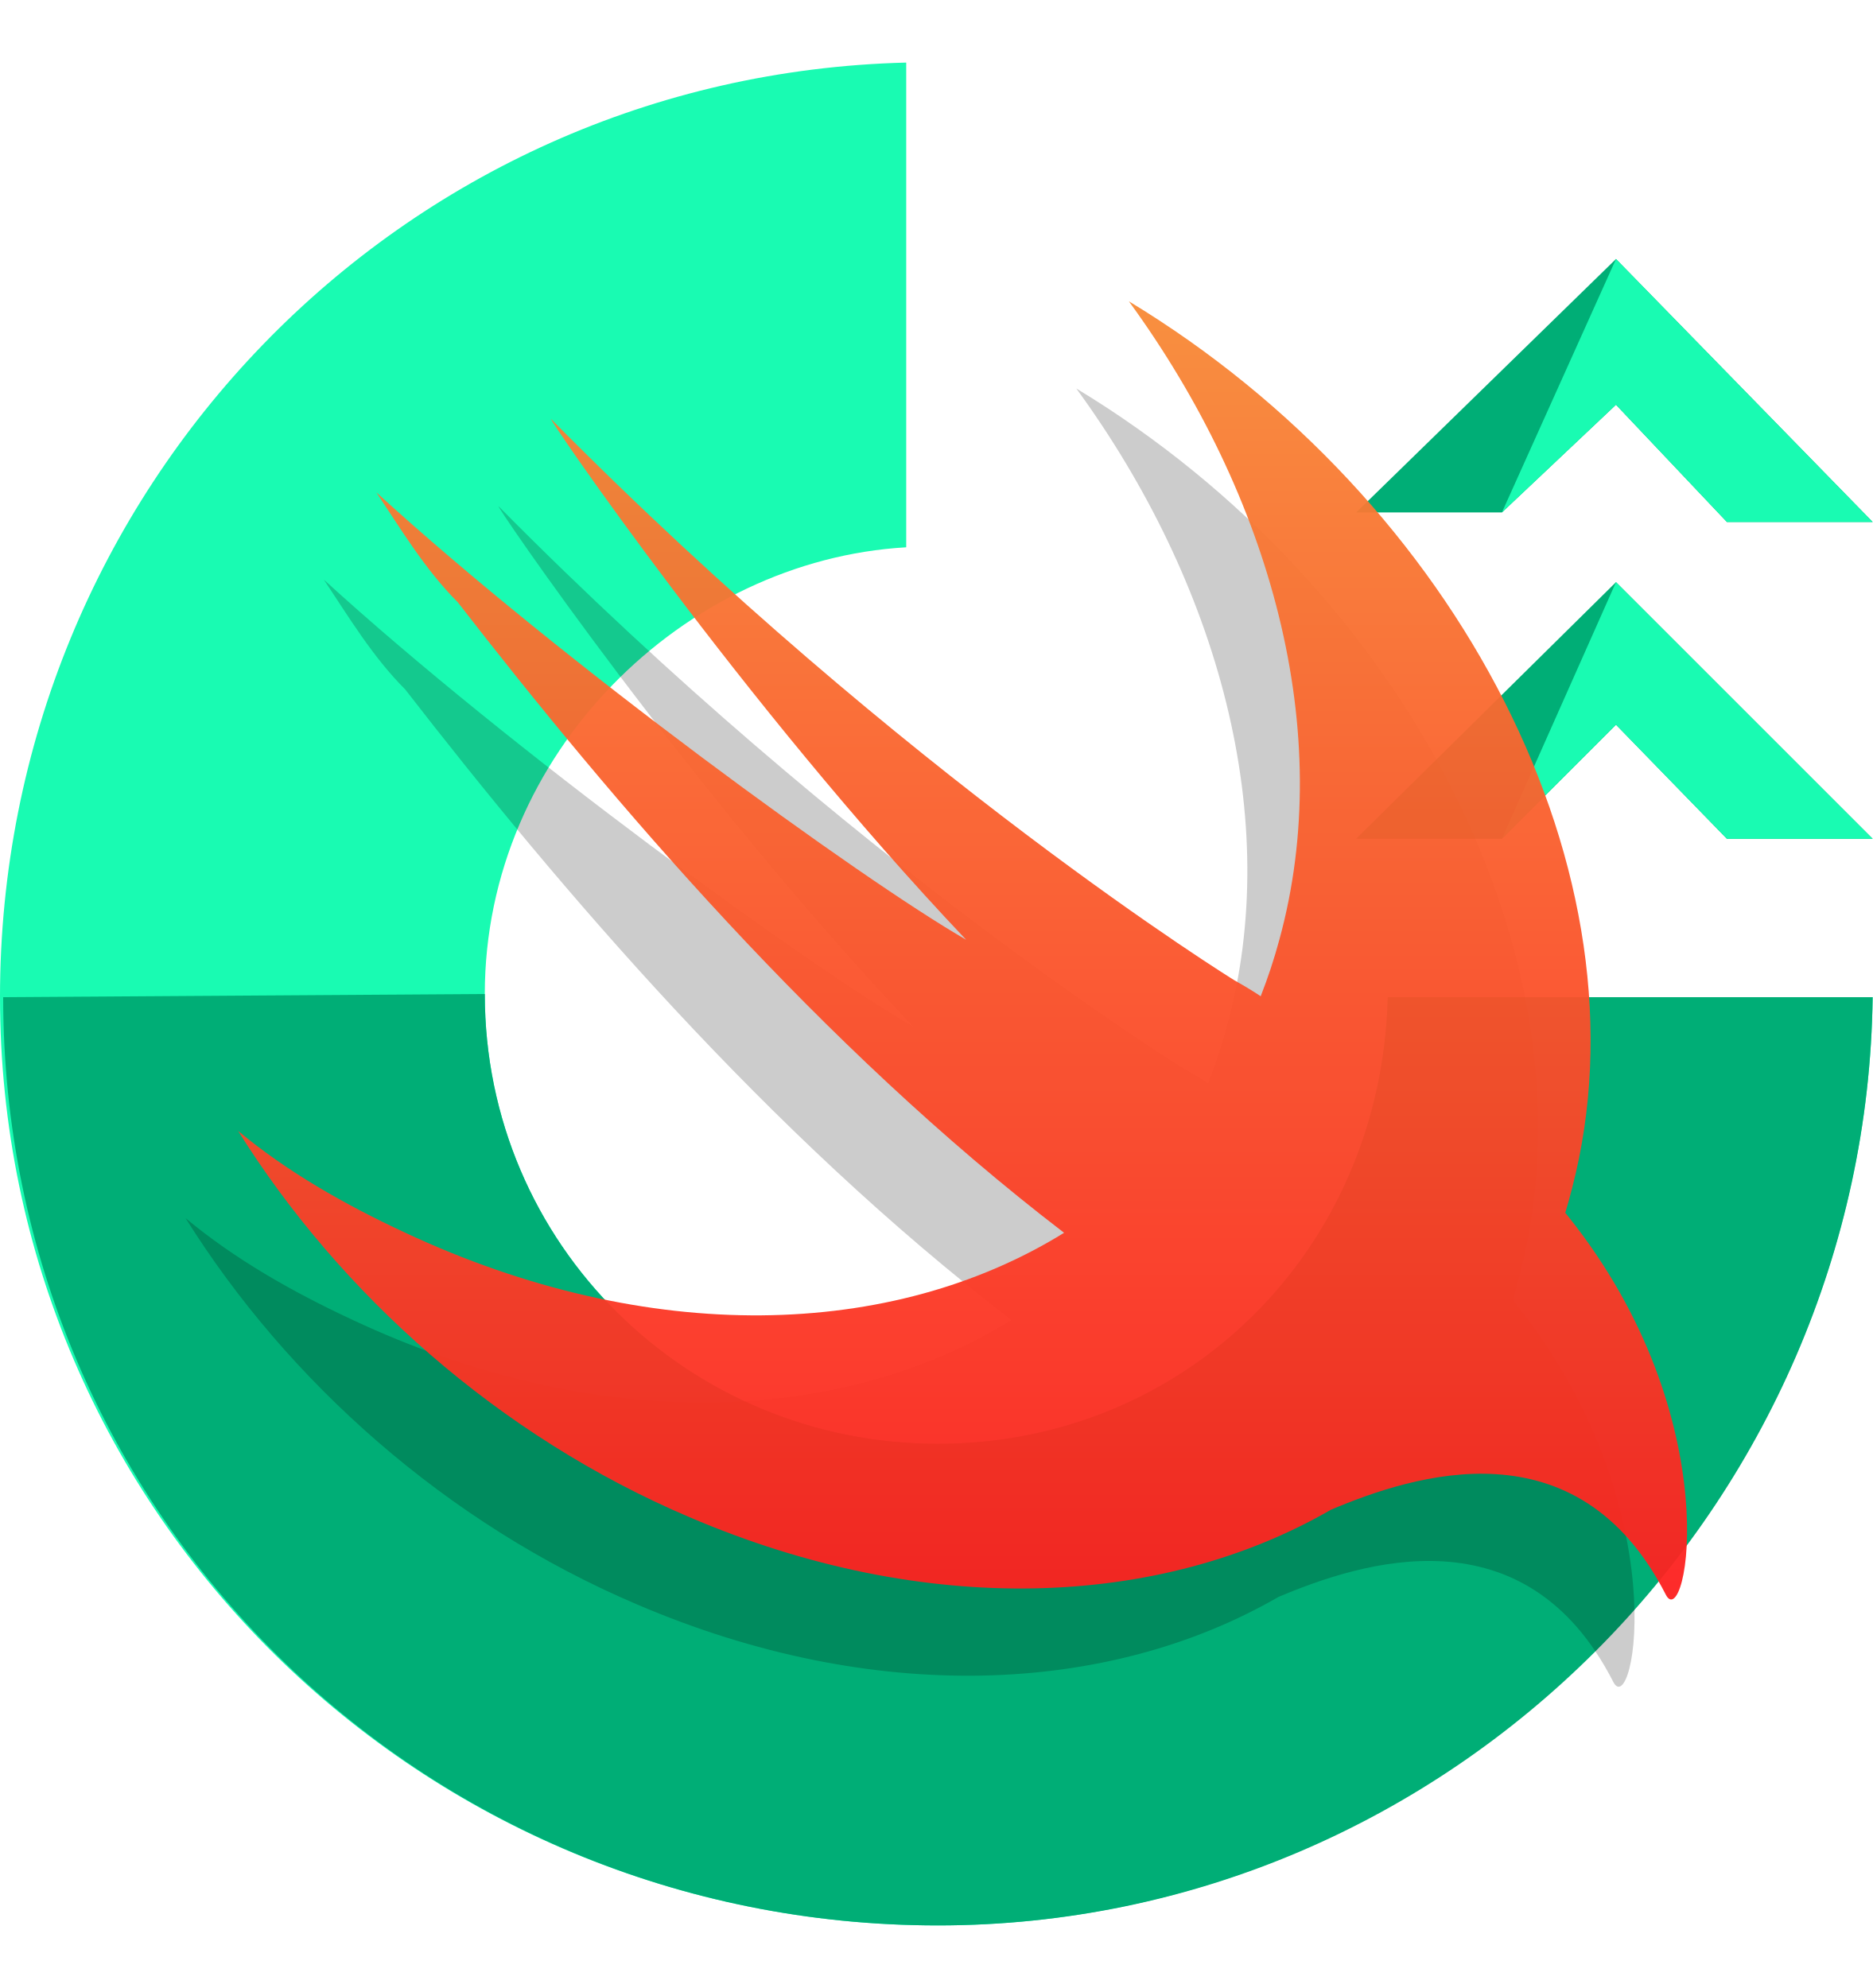
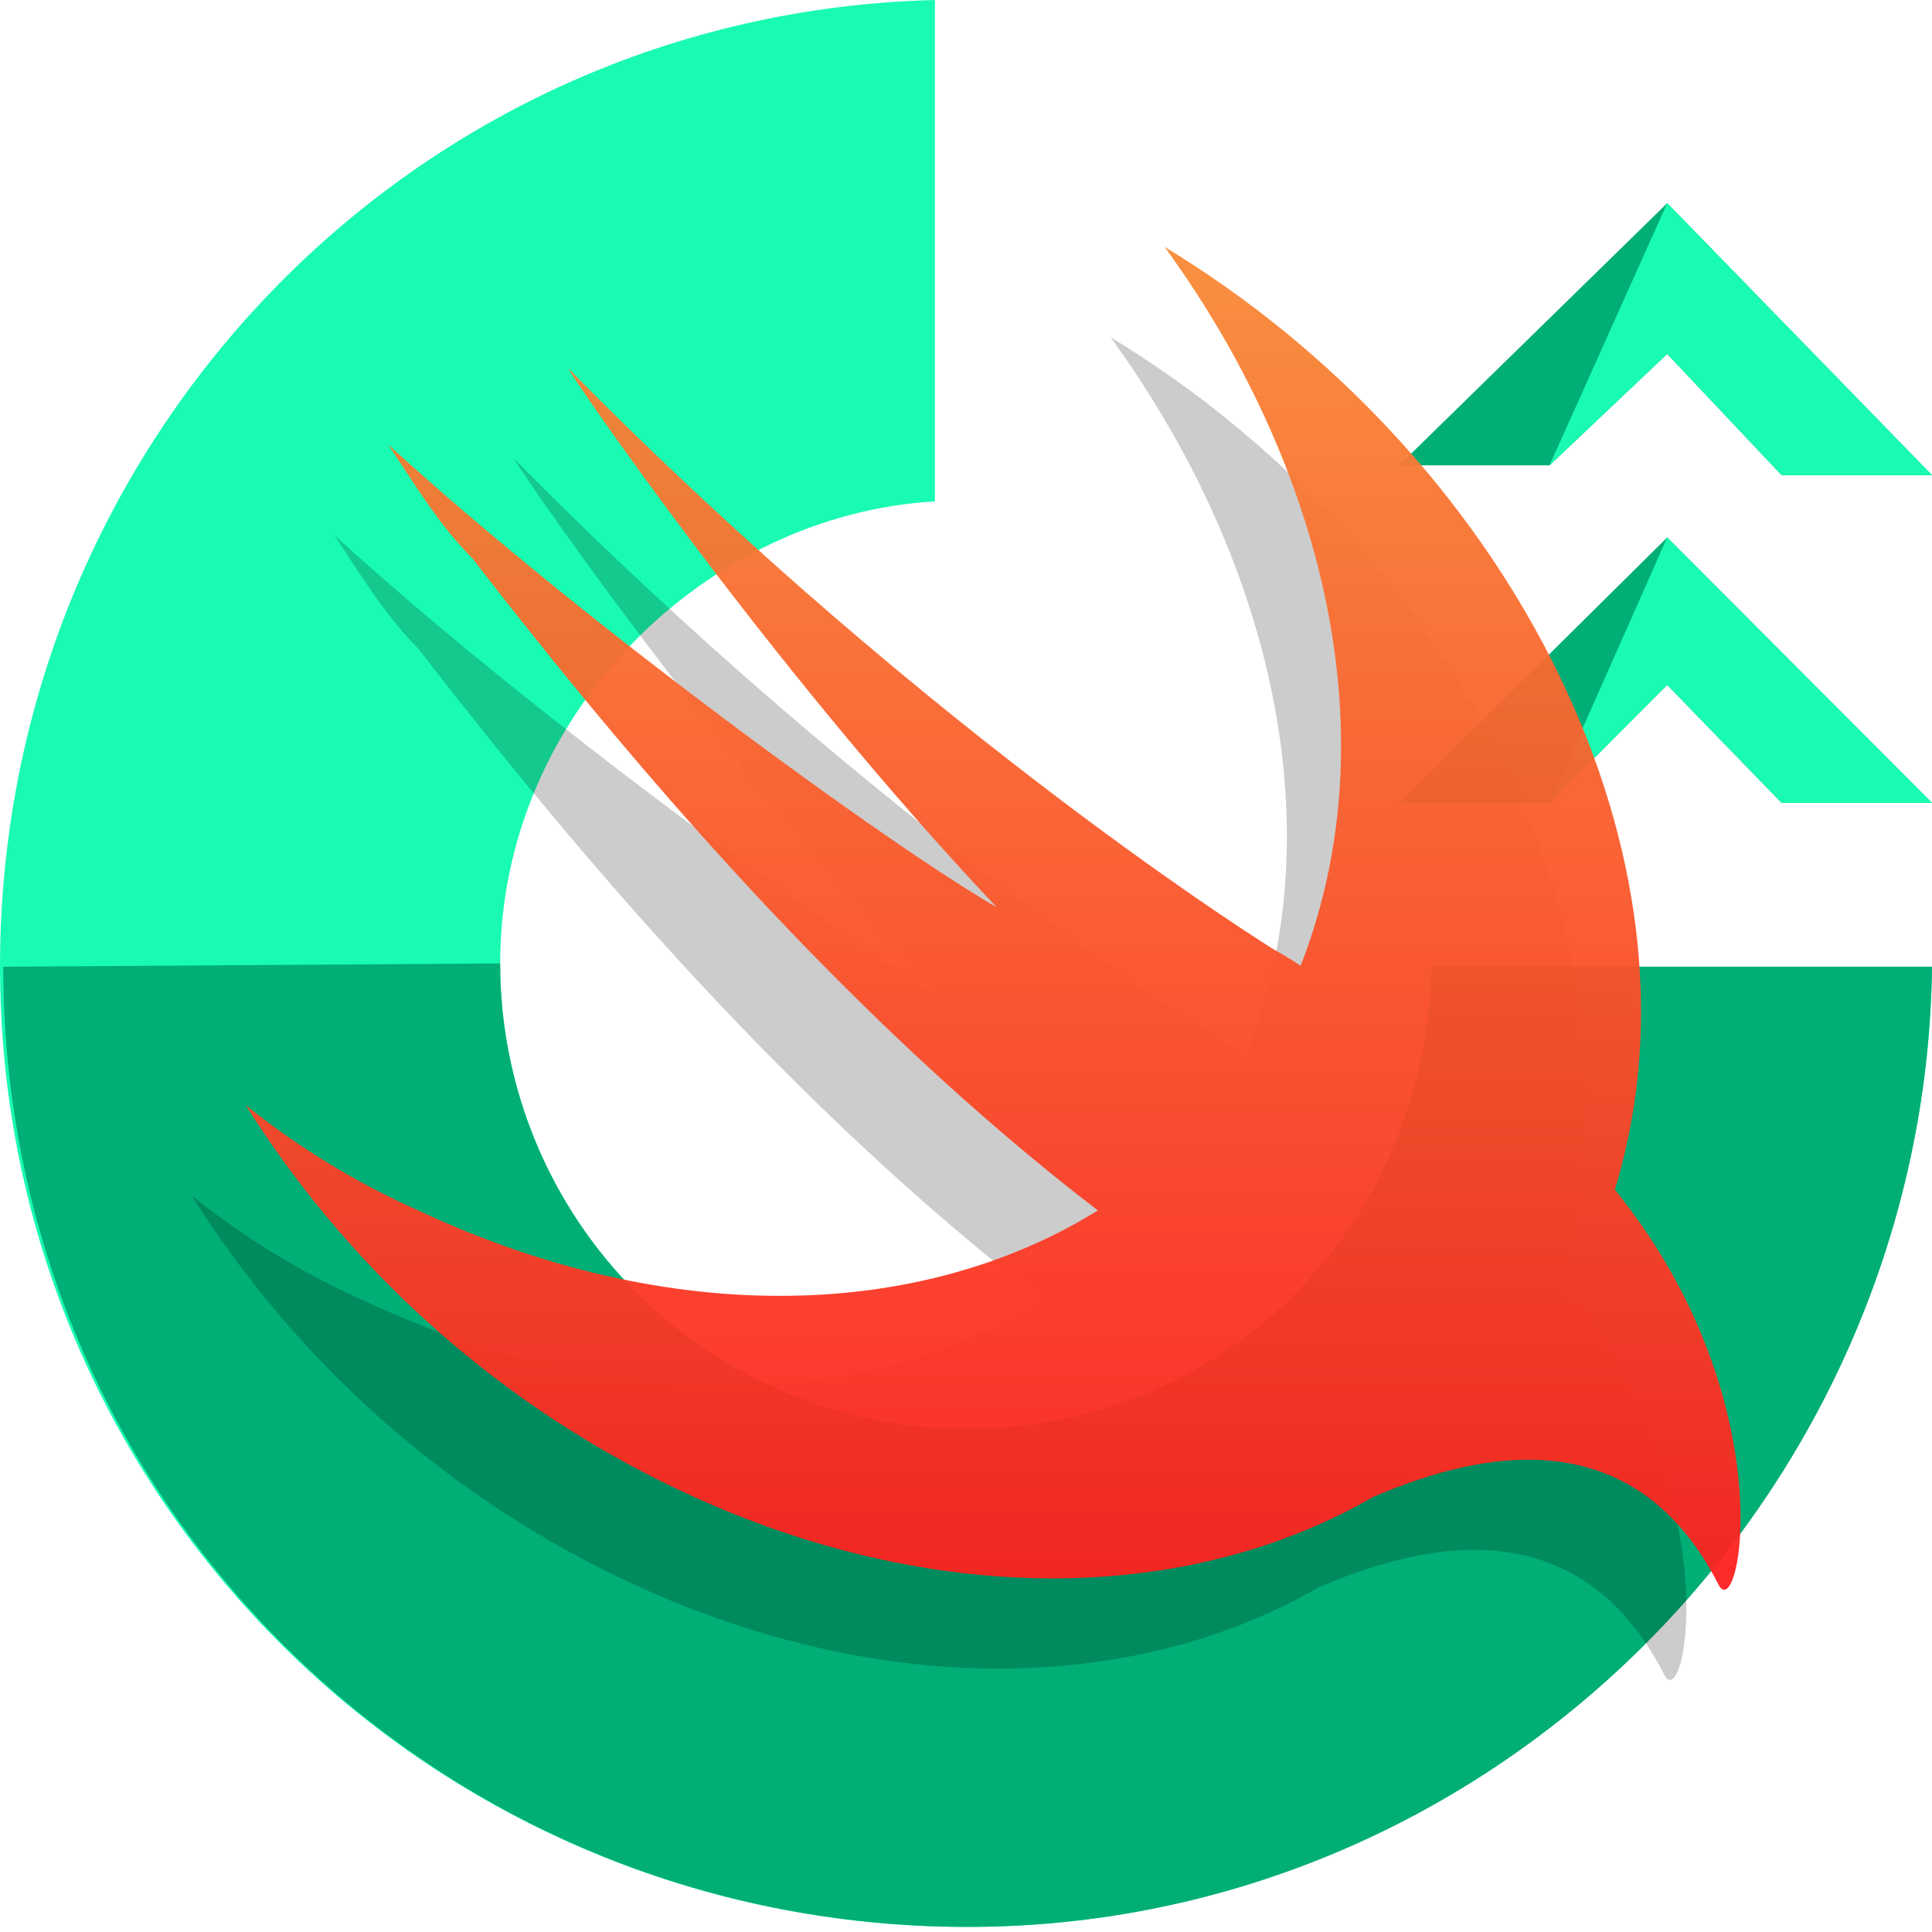
- <svg xmlns="http://www.w3.org/2000/svg" viewBox="0 0 1049 1113.8">
+ <svg xmlns="http://www.w3.org/2000/svg" viewBox="0 0 250 250">
  <defs>
    <style>.cls-1{fill:#00ae76;}.cls-2{fill:#19fbb2;}.cls-3{opacity:0.2;}.cls-4{opacity:0.95;}.cls-5{fill:url(#linear-gradient);}</style>
-     <linearGradient id="linear-gradient" x1="-309.036" y1="1208.963" x2="-309.036" y2="1188.476" gradientTransform="matrix(39.62007, 0, 0, -35.50329, 12783.242, 43090.944)" gradientUnits="userSpaceOnUse">
+     <linearGradient id="linear-gradient" x1="-473.643" y1="1015.553" x2="-473.643" y2="1010.659" gradientTransform="matrix(39.62007, 0, 0, -35.50329, 18894.284, 36087.438)" gradientUnits="userSpaceOnUse">
      <stop offset="0" stop-color="#f88a36" />
      <stop offset="1" stop-color="#fd2020" />
    </linearGradient>
  </defs>
  <g id="Layer_1" data-name="Layer 1">
-     <polygon class="cls-1" points="905.228 226.758 841.33 287.106 759.682 287.106 905.228 145.11 1049 292.431 967.352 292.431 905.228 226.758" />
-     <polyline class="cls-2" points="905.228 145.11 1049 292.431 967.352 292.431 905.228 226.758 841.33 287.106" />
-     <polygon class="cls-1" points="905.228 406.029 841.33 469.927 759.682 469.927 905.228 326.156 1049 469.927 967.352 469.927 905.228 406.029" />
-     <polyline class="cls-2" points="905.228 326.156 1049 469.927 967.352 469.927 905.228 406.029 841.33 469.927" />
-     <path class="cls-2" d="M777.431,558.675c-3.55,141.997-113.597,250.269-252.044,250.269-140.222,0-253.819-111.822-253.819-252.044,0-134.897,111.822-243.169,236.069-250.269V35.062C223.645,42.162,0,274.682,0,558.675,0,847.993,236.069,1078.738,525.388,1078.738c285.768,0,520.063-236.069,523.612-520.063H777.431Z" />
-     <path class="cls-1" d="M1.775,558.675c0,289.318,234.294,520.063,523.613,520.063,287.543,0,520.063-236.069,523.612-520.063H777.431C773.882,700.672,663.834,808.944,525.387,808.944c-140.222,0-253.819-111.822-253.819-252.044" />
+     <polygon class="cls-1" points="215.736 45.797 200.508 60.215 181.049 60.215 215.736 26.291 250 61.487 230.541 61.487 215.736 45.797" />
+     <polyline class="cls-2" points="215.736 26.291 250 61.487 230.541 61.487 215.736 45.797 200.508 60.215" />
+     <polygon class="cls-1" points="215.736 88.626 200.508 103.892 181.049 103.892 215.736 69.544 250 103.892 230.541 103.892 215.736 88.626" />
+     <polyline class="cls-2" points="215.736 69.544 250 103.892 230.541 103.892 215.736 88.626 200.508 103.892" />
+     <path class="cls-2" d="M185.279,125.094c-.846,33.924-27.073,59.791-60.068,59.791a60.191,60.191,0,0,1-60.491-60.215c0-32.228,26.65-58.094,56.261-59.791V0C53.3,1.696,0,57.246,0,125.094c0,69.12,56.261,124.246,125.212,124.246,68.105,0,123.942-56.398,124.788-124.246H185.279Z" />
+     <path class="cls-1" d="M.423,125.094c0,69.12,55.838,124.246,124.788,124.246,68.528,0,123.942-56.398,124.788-124.246H185.279c-.846,33.924-27.073,59.791-60.068,59.791a60.191,60.191,0,0,1-60.491-60.215" />
  </g>
  <g id="Layer_2_copy" data-name="Layer 2 copy">
-     <path class="cls-3" d="M716.191,894.685C620.579,949.917,489.116,955.591,356.854,898.905,249.764,853.342,160.907,773.588,103.946,682.463c27.342,22.781,59.239,41.014,93.415,56.953,136.589,64.021,273.149,59.637,369.252.164a1.027,1.027,0,0,1-.143-.164C429.762,634.606,313.561,497.898,226.985,386.266c-18.235-18.229-31.906-41.014-45.577-61.52C286.216,420.44,452.549,541.189,511.776,575.381,386.48,443.221,274.827,279.184,279.375,283.732,477.605,484.236,662.169,598.162,662.169,598.162c6.105,3.442,10.817,6.31,14.607,8.871A299.791,299.791,0,0,0,687.224,575.381c31.898-116.201-4.548-248.36-84.303-357.718,184.544,111.642,293.923,321.252,248.34,496.7q-1.782,7.099-3.872,13.992.799.953,1.598,1.967C940.112,844.248,915.057,964.997,903.666,942.216c-49.434-96.738-140.948-67.155-187.474-47.529Z" />
+     <path class="cls-3" d="M170.684,205.368c-22.786,13.195-54.117,14.551-85.638,1.008a134.024,134.024,0,0,1-60.274-51.709A101.511,101.511,0,0,0,47.035,168.274c32.552,15.295,65.098,14.248,88.001.039a.245.245,0,0,1-.034-.039C102.422,143.234,74.729,110.574,54.096,83.905c-4.346-4.355-7.604-9.799-10.862-14.697,24.978,22.862,64.619,51.709,78.734,59.878-29.861-31.574-56.47-70.763-55.386-69.676,47.242,47.901,91.228,75.119,91.228,75.119,1.455.822,2.578,1.507,3.481,2.119a71.745,71.745,0,0,0,2.49-7.562c7.602-27.761-1.084-59.335-20.091-85.461,43.981,26.672,70.048,76.749,59.185,118.664q-.425,1.696-.923,3.343.19.228.381.47c21.717,27.218,15.746,56.065,13.031,50.623-11.781-23.111-33.591-16.044-44.679-11.355Z" />
    <g class="cls-4">
-       <path class="cls-5" d="M745.615,845.814c-95.611,55.232-227.075,60.907-359.337,4.22C279.188,804.472,190.331,724.717,133.37,633.592c27.342,22.781,59.239,41.014,93.415,56.953,136.589,64.021,273.149,59.637,369.252.164a1.027,1.027,0,0,1-.143-.164C459.186,585.735,342.986,449.028,256.409,337.396c-18.235-18.229-31.906-41.014-45.577-61.52C315.64,371.569,481.974,492.318,541.201,526.51,415.904,394.351,304.252,230.314,308.8,234.862,507.029,435.365,691.594,549.291,691.594,549.291c6.105,3.442,10.817,6.31,14.607,8.871a299.791,299.791,0,0,0,10.448-31.652c31.898-116.201-4.548-248.36-84.303-357.718,184.544,111.642,293.923,321.252,248.34,496.7q-1.782,7.099-3.872,13.992.799.953,1.598,1.967c91.125,113.927,66.07,234.675,54.679,211.894-49.434-96.738-140.948-67.155-187.474-47.529Z" />
+       <path class="cls-5" d="M177.697,193.693c-22.786,13.195-54.117,14.551-85.638,1.008A134.024,134.024,0,0,1,31.785,142.992,101.511,101.511,0,0,0,54.048,156.598c32.552,15.295,65.098,14.248,88.001.039a.245.245,0,0,1-.034-.039C109.434,131.559,81.741,98.899,61.108,72.229c-4.346-4.355-7.604-9.799-10.862-14.697,24.978,22.862,64.619,51.709,78.734,59.878-29.861-31.574-56.47-70.763-55.386-69.676,47.242,47.901,91.228,75.119,91.228,75.119,1.455.822,2.578,1.507,3.481,2.119a71.745,71.745,0,0,0,2.49-7.562c7.602-27.761-1.084-59.335-20.091-85.461,43.981,26.672,70.048,76.749,59.185,118.664q-.425,1.696-.923,3.343.19.228.381.47c21.717,27.218,15.746,56.065,13.031,50.623-11.781-23.111-33.591-16.044-44.679-11.355Z" />
    </g>
  </g>
</svg>
